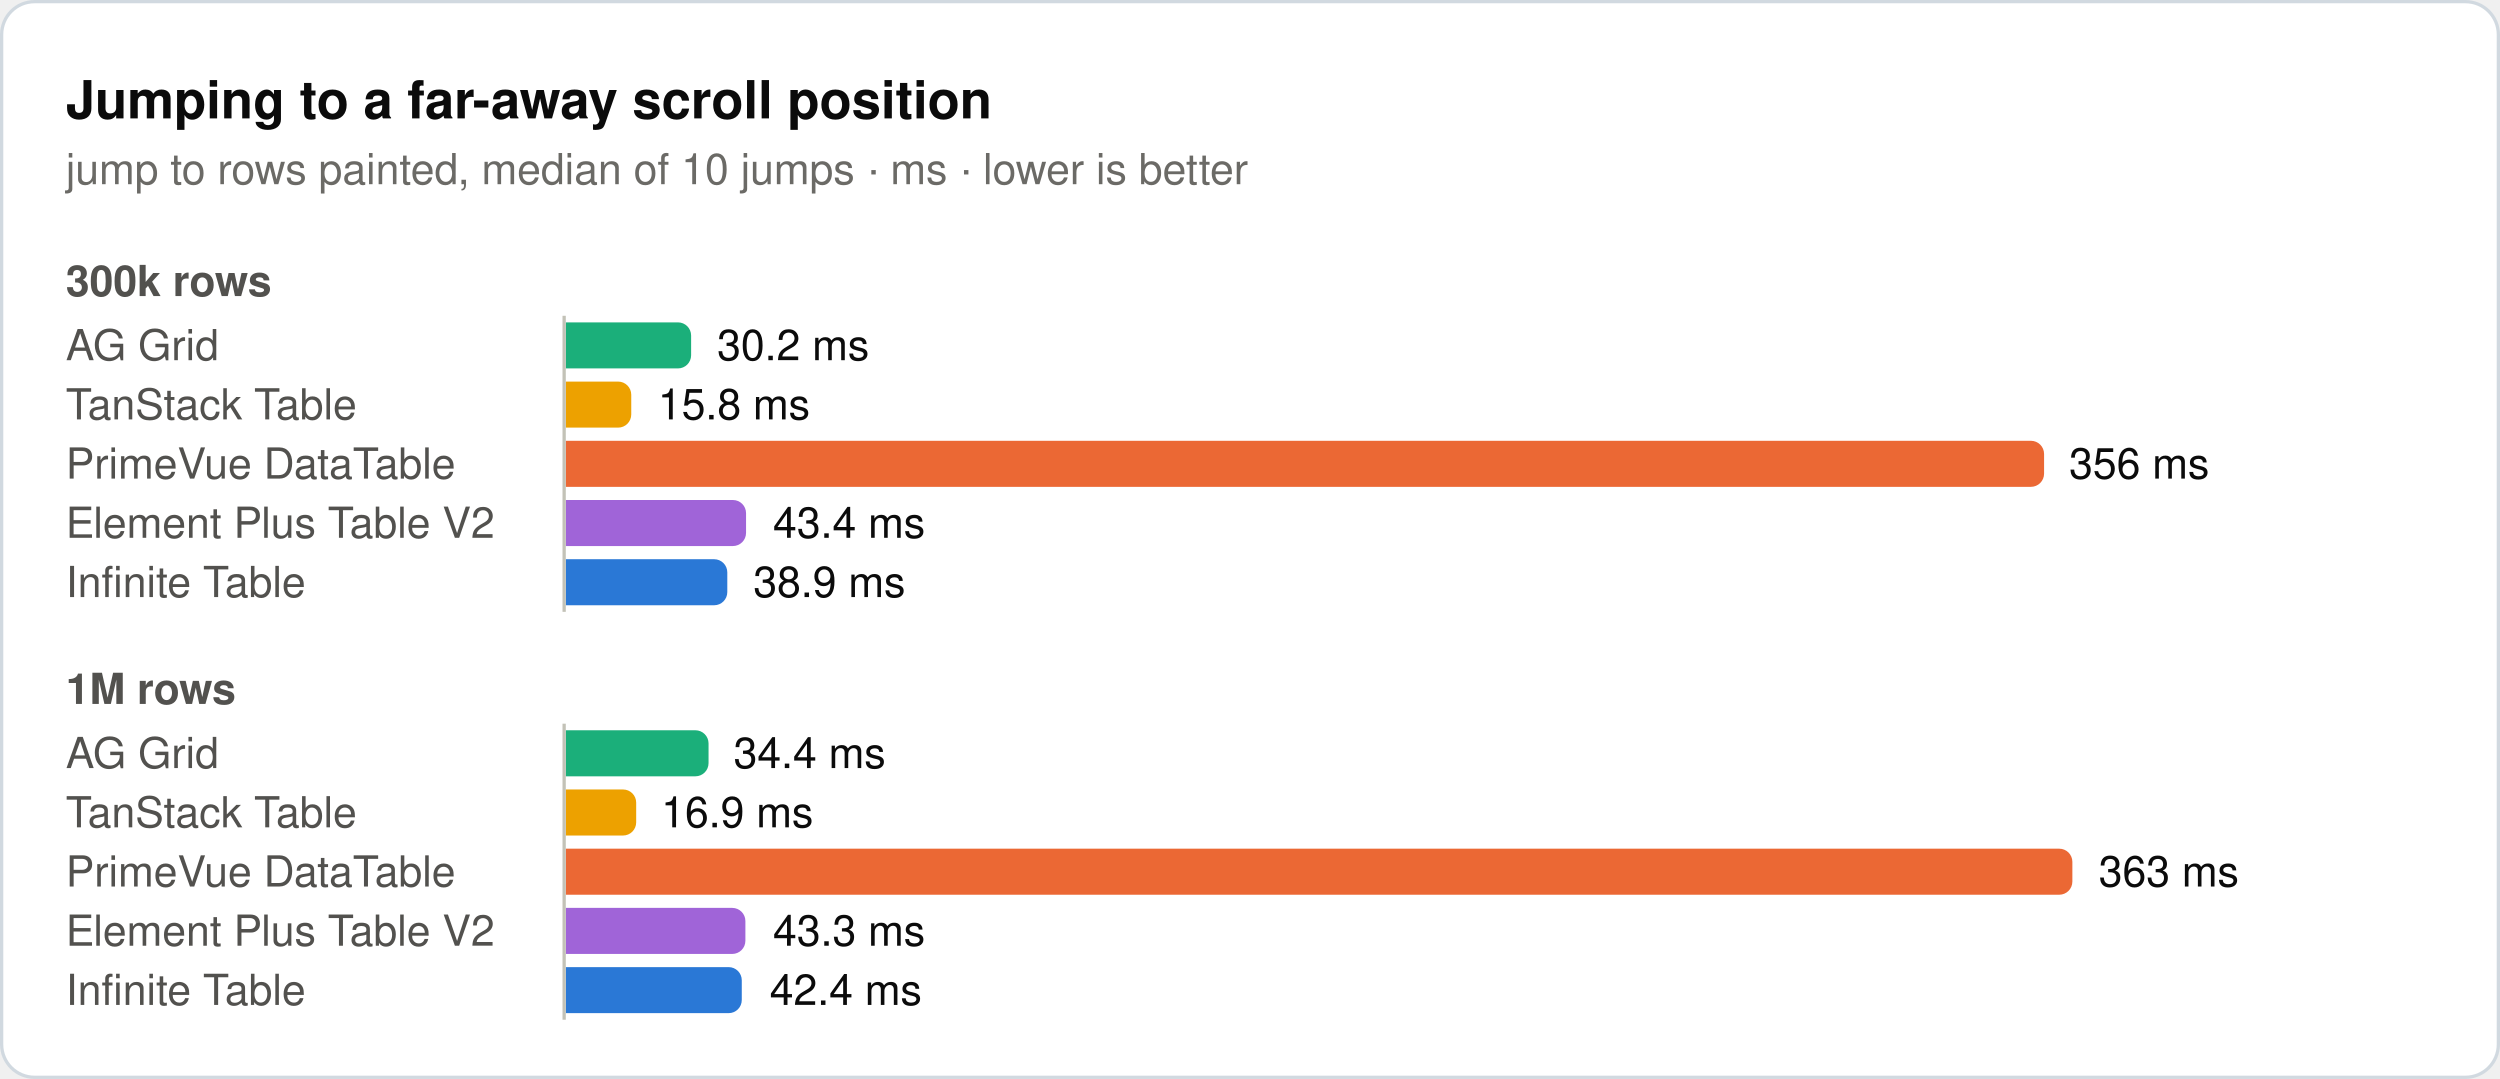
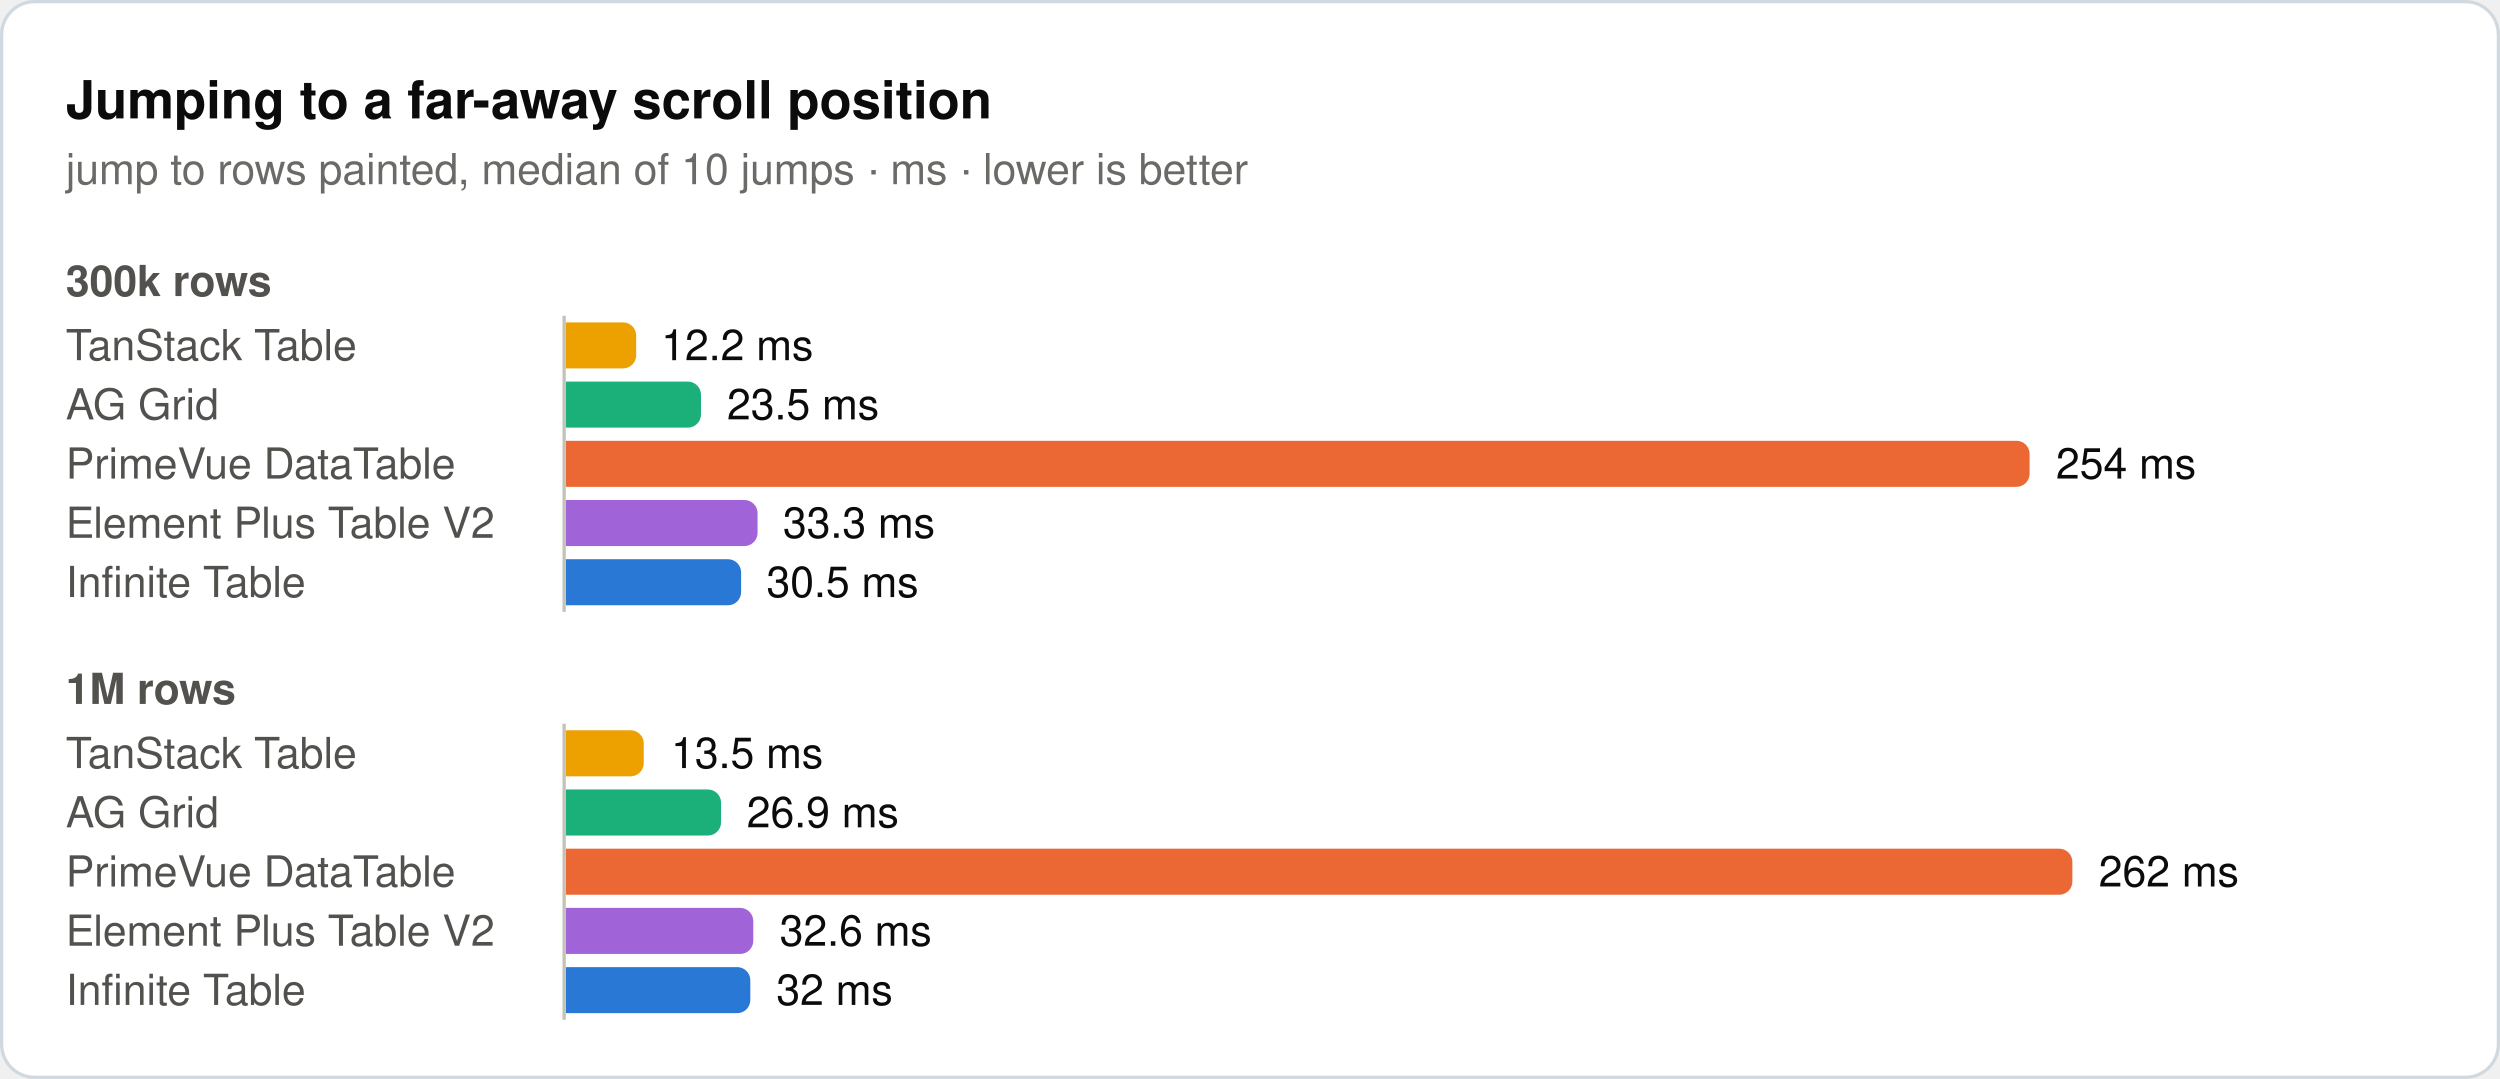
<svg xmlns="http://www.w3.org/2000/svg" width="760" height="328" viewBox="0 0 760 328" role="img">
  <rect x="0.5" y="0.5" width="759" height="327" rx="10" fill="#ffffff" stroke="#d1d9e0" />
  <text x="20" y="36" font-family="system-ui, -apple-system, 'Segoe UI', Helvetica, Arial, sans-serif" font-size="16" font-weight="600" fill="#0b0b0b">Jumping to a far-away scroll position</text>
  <text x="20" y="56" font-family="system-ui, -apple-system, 'Segoe UI', Helvetica, Arial, sans-serif" font-size="13" fill="#6b6a66">jump to rows painted, median of 10 jumps · ms · lower is better</text>
  <text x="20" y="90" font-family="system-ui, -apple-system, 'Segoe UI', Helvetica, Arial, sans-serif" font-size="13" font-weight="600" fill="#52514e">300k rows</text>
-   <text x="20" y="109.5" font-family="system-ui, -apple-system, 'Segoe UI', Helvetica, Arial, sans-serif" font-size="13" fill="#52514e">AG Grid</text>
-   <path d="M172,98H206.1a4,4 0 0 1 4,4V108a4,4 0 0 1 -4,4H172Z" fill="#1baf7a" />
-   <text x="218" y="109.5" font-family="system-ui, -apple-system, 'Segoe UI', Helvetica, Arial, sans-serif" font-size="13" fill="#0b0b0b">30.2 ms</text>
-   <text x="20" y="127.5" font-family="system-ui, -apple-system, 'Segoe UI', Helvetica, Arial, sans-serif" font-size="13" fill="#52514e">TanStack Table</text>
-   <path d="M172,116H187.9a4,4 0 0 1 4,4V126a4,4 0 0 1 -4,4H172Z" fill="#eda100" />
-   <text x="200" y="127.5" font-family="system-ui, -apple-system, 'Segoe UI', Helvetica, Arial, sans-serif" font-size="13" fill="#0b0b0b">15.8 ms</text>
+   <text x="20" y="109.5" font-family="system-ui, -apple-system, 'Segoe UI', Helvetica, Arial, sans-serif" font-size="13" fill="#52514e">TanStack Table</text>
+   <path d="M172,98H189.4a4,4 0 0 1 4,4V108a4,4 0 0 1 -4,4H172Z" fill="#eda100" />
+   <text x="201" y="109.5" font-family="system-ui, -apple-system, 'Segoe UI', Helvetica, Arial, sans-serif" font-size="13" fill="#0b0b0b">12.2 ms</text>
+   <text x="20" y="127.5" font-family="system-ui, -apple-system, 'Segoe UI', Helvetica, Arial, sans-serif" font-size="13" fill="#52514e">AG Grid</text>
+   <path d="M172,116H209.1a4,4 0 0 1 4,4V126a4,4 0 0 1 -4,4H172Z" fill="#1baf7a" />
+   <text x="221" y="127.5" font-family="system-ui, -apple-system, 'Segoe UI', Helvetica, Arial, sans-serif" font-size="13" fill="#0b0b0b">23.5 ms</text>
  <text x="20" y="145.5" font-family="system-ui, -apple-system, 'Segoe UI', Helvetica, Arial, sans-serif" font-size="13" fill="#52514e">PrimeVue DataTable</text>
-   <path d="M172,134H617.4a4,4 0 0 1 4,4V144a4,4 0 0 1 -4,4H172Z" fill="#eb6834" />
-   <text x="629" y="145.5" font-family="system-ui, -apple-system, 'Segoe UI', Helvetica, Arial, sans-serif" font-size="13" fill="#0b0b0b">356 ms</text>
+   <path d="M172,134H613a4,4 0 0 1 4,4V144a4,4 0 0 1 -4,4H172Z" fill="#eb6834" />
+   <text x="625" y="145.5" font-family="system-ui, -apple-system, 'Segoe UI', Helvetica, Arial, sans-serif" font-size="13" fill="#0b0b0b">254 ms</text>
  <text x="20" y="163.5" font-family="system-ui, -apple-system, 'Segoe UI', Helvetica, Arial, sans-serif" font-size="13" fill="#52514e">Element Plus Table V2</text>
-   <path d="M172,152H222.8a4,4 0 0 1 4,4V162a4,4 0 0 1 -4,4H172Z" fill="#a064d8" />
-   <text x="235" y="163.5" font-family="system-ui, -apple-system, 'Segoe UI', Helvetica, Arial, sans-serif" font-size="13" fill="#0b0b0b">43.4 ms</text>
+   <path d="M172,152H226.3a4,4 0 0 1 4,4V162a4,4 0 0 1 -4,4H172Z" fill="#a064d8" />
+   <text x="238" y="163.5" font-family="system-ui, -apple-system, 'Segoe UI', Helvetica, Arial, sans-serif" font-size="13" fill="#0b0b0b">33.3 ms</text>
  <text x="20" y="181.5" font-family="system-ui, -apple-system, 'Segoe UI', Helvetica, Arial, sans-serif" font-size="13" fill="#52514e">Infinite Table</text>
-   <path d="M172,170H217.1a4,4 0 0 1 4,4V180a4,4 0 0 1 -4,4H172Z" fill="#2a78d6" />
-   <text x="229" y="181.5" font-family="system-ui, -apple-system, 'Segoe UI', Helvetica, Arial, sans-serif" font-size="13" fill="#0b0b0b">38.9 ms</text>
+   <path d="M172,170H221.3a4,4 0 0 1 4,4V180a4,4 0 0 1 -4,4H172Z" fill="#2a78d6" />
+   <text x="233" y="181.5" font-family="system-ui, -apple-system, 'Segoe UI', Helvetica, Arial, sans-serif" font-size="13" fill="#0b0b0b">30.5 ms</text>
  <line x1="171.5" y1="96" x2="171.5" y2="186" stroke="#c3c2b7" stroke-width="1" />
  <text x="20" y="214" font-family="system-ui, -apple-system, 'Segoe UI', Helvetica, Arial, sans-serif" font-size="13" font-weight="600" fill="#52514e">1M rows</text>
-   <text x="20" y="233.5" font-family="system-ui, -apple-system, 'Segoe UI', Helvetica, Arial, sans-serif" font-size="13" fill="#52514e">AG Grid</text>
-   <path d="M172,222H211.4a4,4 0 0 1 4,4V232a4,4 0 0 1 -4,4H172Z" fill="#1baf7a" />
-   <text x="223" y="233.5" font-family="system-ui, -apple-system, 'Segoe UI', Helvetica, Arial, sans-serif" font-size="13" fill="#0b0b0b">34.4 ms</text>
-   <text x="20" y="251.5" font-family="system-ui, -apple-system, 'Segoe UI', Helvetica, Arial, sans-serif" font-size="13" fill="#52514e">TanStack Table</text>
-   <path d="M172,240H189.4a4,4 0 0 1 4,4V250a4,4 0 0 1 -4,4H172Z" fill="#eda100" />
-   <text x="201" y="251.5" font-family="system-ui, -apple-system, 'Segoe UI', Helvetica, Arial, sans-serif" font-size="13" fill="#0b0b0b">16.9 ms</text>
+   <text x="20" y="233.5" font-family="system-ui, -apple-system, 'Segoe UI', Helvetica, Arial, sans-serif" font-size="13" fill="#52514e">TanStack Table</text>
+   <path d="M172,222H191.7a4,4 0 0 1 4,4V232a4,4 0 0 1 -4,4H172Z" fill="#eda100" />
+   <text x="204" y="233.5" font-family="system-ui, -apple-system, 'Segoe UI', Helvetica, Arial, sans-serif" font-size="13" fill="#0b0b0b">13.5 ms</text>
+   <text x="20" y="251.5" font-family="system-ui, -apple-system, 'Segoe UI', Helvetica, Arial, sans-serif" font-size="13" fill="#52514e">AG Grid</text>
+   <path d="M172,240H215.2a4,4 0 0 1 4,4V250a4,4 0 0 1 -4,4H172Z" fill="#1baf7a" />
+   <text x="227" y="251.5" font-family="system-ui, -apple-system, 'Segoe UI', Helvetica, Arial, sans-serif" font-size="13" fill="#0b0b0b">26.9 ms</text>
  <text x="20" y="269.5" font-family="system-ui, -apple-system, 'Segoe UI', Helvetica, Arial, sans-serif" font-size="13" fill="#52514e">PrimeVue DataTable</text>
  <path d="M172,258H626a4,4 0 0 1 4,4V268a4,4 0 0 1 -4,4H172Z" fill="#eb6834" />
-   <text x="638" y="269.5" font-family="system-ui, -apple-system, 'Segoe UI', Helvetica, Arial, sans-serif" font-size="13" fill="#0b0b0b">363 ms</text>
+   <text x="638" y="269.5" font-family="system-ui, -apple-system, 'Segoe UI', Helvetica, Arial, sans-serif" font-size="13" fill="#0b0b0b">262 ms</text>
  <text x="20" y="287.5" font-family="system-ui, -apple-system, 'Segoe UI', Helvetica, Arial, sans-serif" font-size="13" fill="#52514e">Element Plus Table V2</text>
-   <path d="M172,276H222.6a4,4 0 0 1 4,4V286a4,4 0 0 1 -4,4H172Z" fill="#a064d8" />
-   <text x="235" y="287.5" font-family="system-ui, -apple-system, 'Segoe UI', Helvetica, Arial, sans-serif" font-size="13" fill="#0b0b0b">43.3 ms</text>
+   <path d="M172,276H225a4,4 0 0 1 4,4V286a4,4 0 0 1 -4,4H172Z" fill="#a064d8" />
+   <text x="237" y="287.5" font-family="system-ui, -apple-system, 'Segoe UI', Helvetica, Arial, sans-serif" font-size="13" fill="#0b0b0b">32.6 ms</text>
  <text x="20" y="305.5" font-family="system-ui, -apple-system, 'Segoe UI', Helvetica, Arial, sans-serif" font-size="13" fill="#52514e">Infinite Table</text>
-   <path d="M172,294H221.5a4,4 0 0 1 4,4V304a4,4 0 0 1 -4,4H172Z" fill="#2a78d6" />
-   <text x="234" y="305.5" font-family="system-ui, -apple-system, 'Segoe UI', Helvetica, Arial, sans-serif" font-size="13" fill="#0b0b0b">42.4 ms</text>
+   <path d="M172,294H224.1a4,4 0 0 1 4,4V304a4,4 0 0 1 -4,4H172Z" fill="#2a78d6" />
+   <text x="236" y="305.5" font-family="system-ui, -apple-system, 'Segoe UI', Helvetica, Arial, sans-serif" font-size="13" fill="#0b0b0b">32 ms</text>
  <line x1="171.5" y1="220" x2="171.5" y2="310" stroke="#c3c2b7" stroke-width="1" />
</svg>
